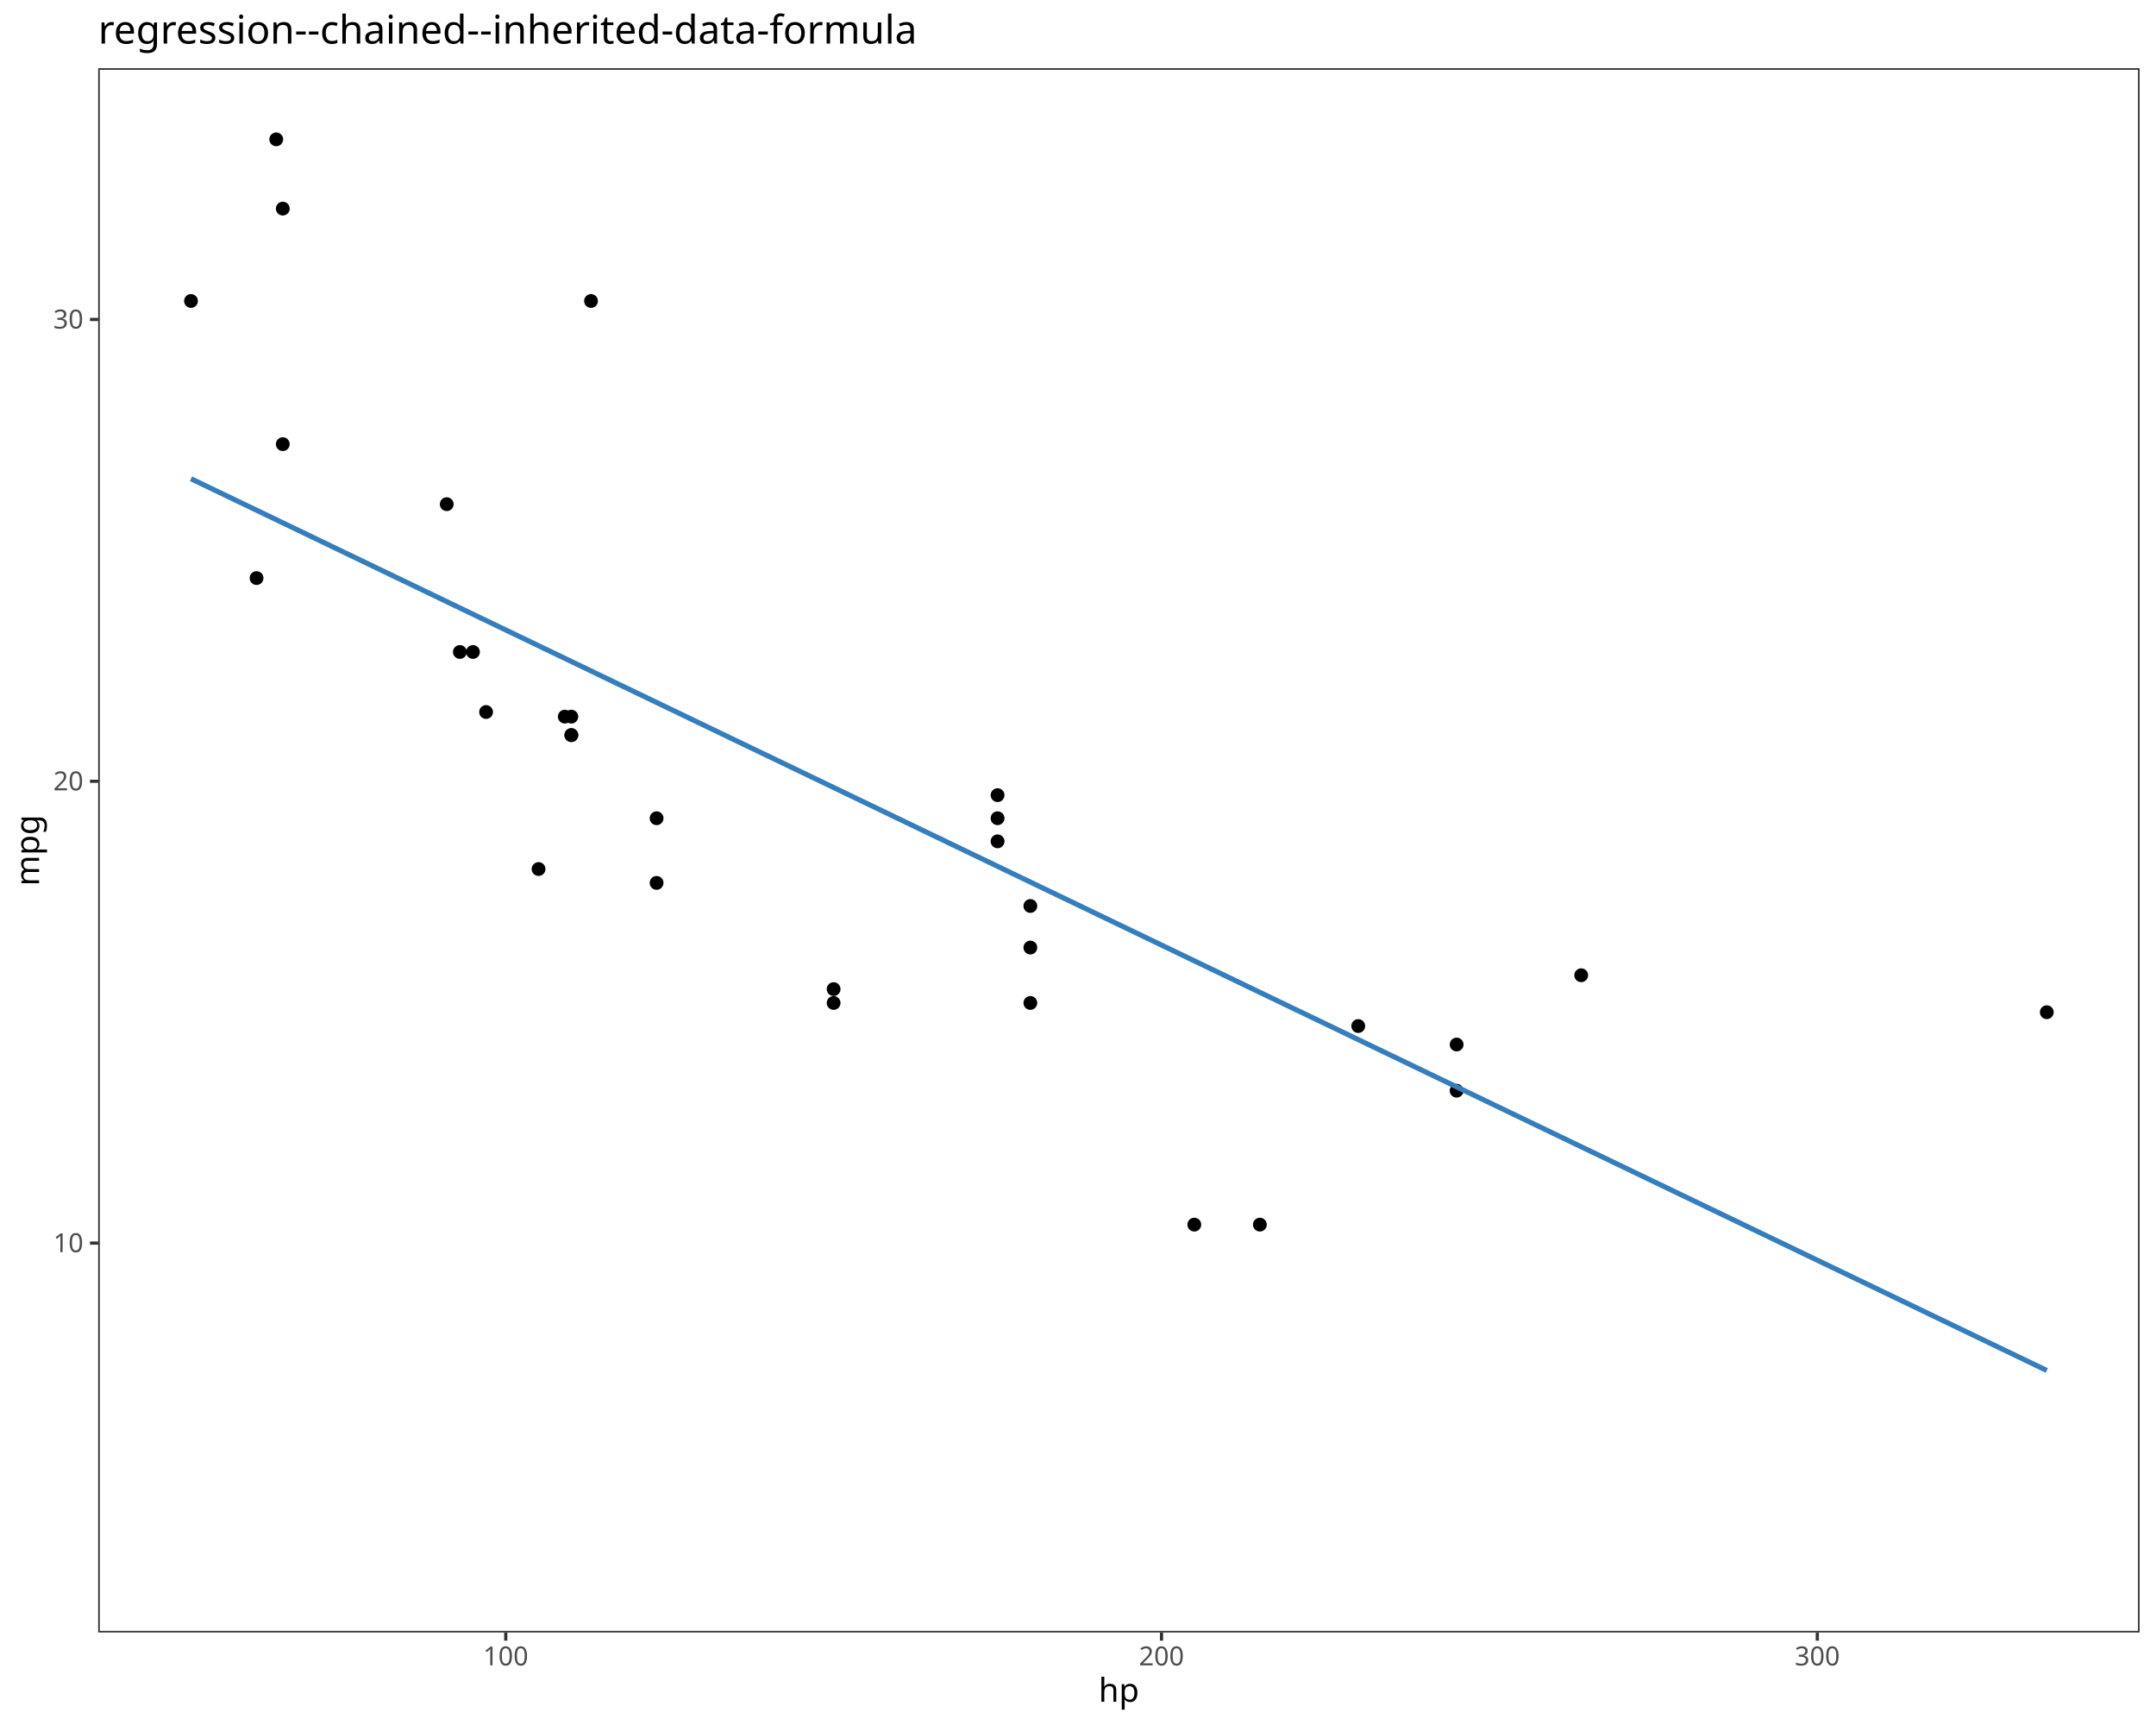
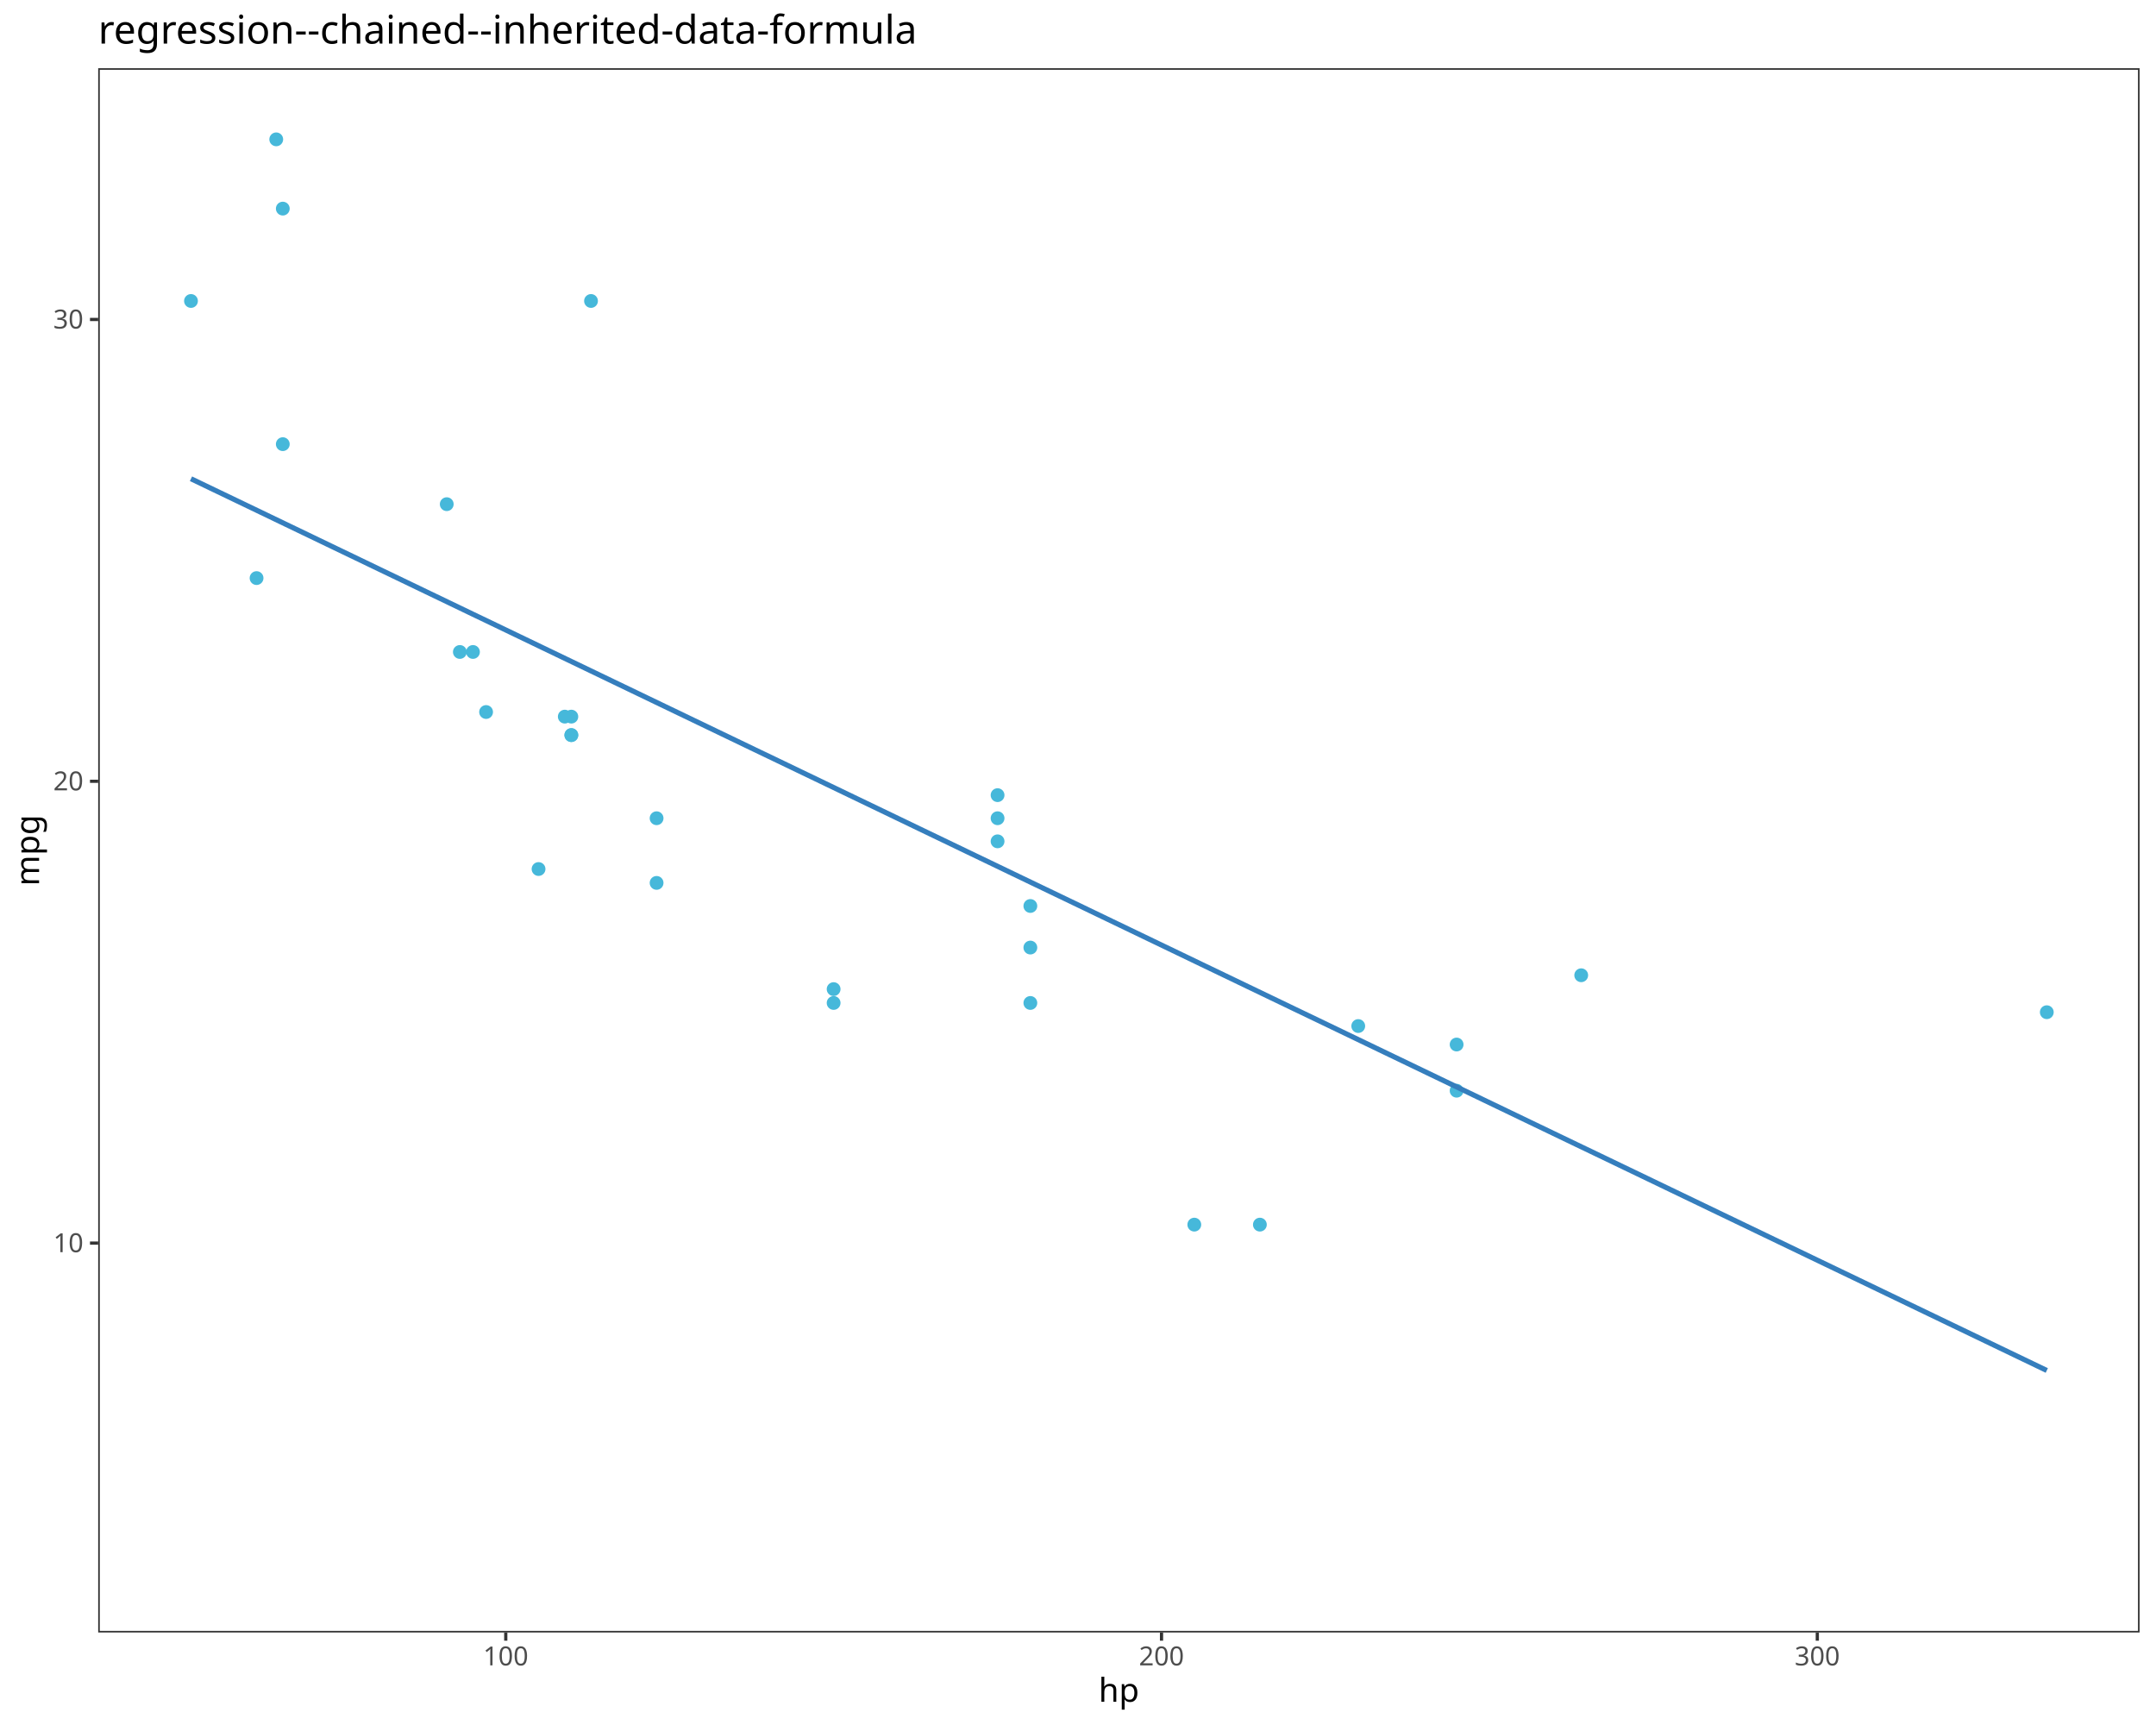
<svg xmlns="http://www.w3.org/2000/svg" class="svglite" data-engine-version="2.0" width="720.00pt" height="576.00pt" viewBox="0 0 720.00 576.00">
  <defs>
    <style type="text/css">
    .svglite line, .svglite polyline, .svglite polygon, .svglite path, .svglite rect, .svglite circle {
      fill: none;
      stroke: #000000;
      stroke-linecap: round;
      stroke-linejoin: round;
      stroke-miterlimit: 10.00;
    }
  </style>
  </defs>
  <rect width="100%" height="100%" style="stroke: none; fill: #FFFFFF;" />
  <defs>
    <clipPath id="cpMC4wMHw3MjAuMDB8MC4wMHw1NzYuMDA=">
      <rect x="0.00" y="0.00" width="720.00" height="576.00" />
    </clipPath>
  </defs>
  <g clip-path="url(#cpMC4wMHw3MjAuMDB8MC4wMHw1NzYuMDA=)">
    <rect x="0.00" y="0.00" width="720.00" height="576.00" style="stroke-width: 1.07; stroke: #FFFFFF; fill: #FFFFFF;" />
  </g>
  <defs>
    <clipPath id="cpMzIuNzl8NzE0LjUyfDIyLjc4fDU0NS4xMQ==">
      <rect x="32.79" y="22.78" width="681.73" height="522.33" />
    </clipPath>
  </defs>
  <g clip-path="url(#cpMzIuNzl8NzE0LjUyfDIyLjc4fDU0NS4xMQ==)">
    <rect x="32.79" y="22.78" width="681.73" height="522.33" style="stroke-width: 1.07; stroke: none; fill: #FFFFFF;" />
-     <circle cx="190.80" cy="245.46" r="1.95" style="stroke-width: 0.71; fill: #000000;" />
-     <circle cx="190.80" cy="245.46" r="1.95" style="stroke-width: 0.71; fill: #000000;" />
-     <circle cx="153.57" cy="217.70" r="1.95" style="stroke-width: 0.71; fill: #000000;" />
-     <circle cx="190.80" cy="239.29" r="1.95" style="stroke-width: 0.71; fill: #000000;" />
-     <circle cx="333.14" cy="280.93" r="1.95" style="stroke-width: 0.71; fill: #000000;" />
-     <circle cx="179.85" cy="290.18" r="1.95" style="stroke-width: 0.71; fill: #000000;" />
-     <circle cx="486.44" cy="348.78" r="1.95" style="stroke-width: 0.71; fill: #000000;" />
-     <circle cx="85.68" cy="193.03" r="1.95" style="stroke-width: 0.71; fill: #000000;" />
-     <circle cx="157.95" cy="217.70" r="1.95" style="stroke-width: 0.71; fill: #000000;" />
-     <circle cx="219.27" cy="273.22" r="1.95" style="stroke-width: 0.71; fill: #000000;" />
-     <circle cx="219.27" cy="294.81" r="1.95" style="stroke-width: 0.71; fill: #000000;" />
-     <circle cx="344.09" cy="316.40" r="1.95" style="stroke-width: 0.71; fill: #000000;" />
-     <circle cx="344.09" cy="302.52" r="1.95" style="stroke-width: 0.71; fill: #000000;" />
-     <circle cx="344.09" cy="334.90" r="1.95" style="stroke-width: 0.71; fill: #000000;" />
-     <circle cx="398.84" cy="408.92" r="1.95" style="stroke-width: 0.71; fill: #000000;" />
-     <circle cx="420.74" cy="408.92" r="1.95" style="stroke-width: 0.71; fill: #000000;" />
-     <circle cx="453.59" cy="342.61" r="1.95" style="stroke-width: 0.71; fill: #000000;" />
-     <circle cx="94.44" cy="69.66" r="1.95" style="stroke-width: 0.71; fill: #000000;" />
-     <circle cx="63.78" cy="100.50" r="1.95" style="stroke-width: 0.71; fill: #000000;" />
-     <circle cx="92.25" cy="46.53" r="1.95" style="stroke-width: 0.71; fill: #000000;" />
-     <circle cx="162.33" cy="237.75" r="1.95" style="stroke-width: 0.71; fill: #000000;" />
-     <circle cx="278.39" cy="330.28" r="1.95" style="stroke-width: 0.71; fill: #000000;" />
-     <circle cx="278.39" cy="334.90" r="1.95" style="stroke-width: 0.71; fill: #000000;" />
-     <circle cx="486.44" cy="364.20" r="1.95" style="stroke-width: 0.71; fill: #000000;" />
-     <circle cx="333.14" cy="273.22" r="1.95" style="stroke-width: 0.71; fill: #000000;" />
-     <circle cx="94.44" cy="148.31" r="1.95" style="stroke-width: 0.71; fill: #000000;" />
-     <circle cx="149.19" cy="168.35" r="1.95" style="stroke-width: 0.71; fill: #000000;" />
-     <circle cx="197.37" cy="100.50" r="1.95" style="stroke-width: 0.71; fill: #000000;" />
-     <circle cx="528.05" cy="325.65" r="1.95" style="stroke-width: 0.71; fill: #000000;" />
-     <circle cx="333.14" cy="265.51" r="1.95" style="stroke-width: 0.71; fill: #000000;" />
-     <circle cx="683.53" cy="337.99" r="1.95" style="stroke-width: 0.71; fill: #000000;" />
-     <circle cx="188.61" cy="239.29" r="1.95" style="stroke-width: 0.71; fill: #000000;" />
+     <circle cx="190.80" cy="245.46" r="1.95" style="stroke-width: 0.71; stroke: #46B8DA; fill: #46B8DA;" />
+     <circle cx="190.80" cy="245.46" r="1.95" style="stroke-width: 0.71; stroke: #46B8DA; fill: #46B8DA;" />
+     <circle cx="153.57" cy="217.70" r="1.95" style="stroke-width: 0.71; stroke: #46B8DA; fill: #46B8DA;" />
+     <circle cx="190.80" cy="239.29" r="1.95" style="stroke-width: 0.71; stroke: #46B8DA; fill: #46B8DA;" />
+     <circle cx="333.14" cy="280.93" r="1.95" style="stroke-width: 0.71; stroke: #46B8DA; fill: #46B8DA;" />
+     <circle cx="179.85" cy="290.18" r="1.95" style="stroke-width: 0.71; stroke: #46B8DA; fill: #46B8DA;" />
+     <circle cx="486.44" cy="348.78" r="1.95" style="stroke-width: 0.71; stroke: #46B8DA; fill: #46B8DA;" />
+     <circle cx="85.68" cy="193.03" r="1.95" style="stroke-width: 0.71; stroke: #46B8DA; fill: #46B8DA;" />
+     <circle cx="157.95" cy="217.70" r="1.95" style="stroke-width: 0.71; stroke: #46B8DA; fill: #46B8DA;" />
+     <circle cx="219.27" cy="273.22" r="1.95" style="stroke-width: 0.71; stroke: #46B8DA; fill: #46B8DA;" />
+     <circle cx="219.27" cy="294.81" r="1.95" style="stroke-width: 0.71; stroke: #46B8DA; fill: #46B8DA;" />
+     <circle cx="344.09" cy="316.40" r="1.95" style="stroke-width: 0.71; stroke: #46B8DA; fill: #46B8DA;" />
+     <circle cx="344.09" cy="302.52" r="1.95" style="stroke-width: 0.71; stroke: #46B8DA; fill: #46B8DA;" />
+     <circle cx="344.09" cy="334.90" r="1.95" style="stroke-width: 0.71; stroke: #46B8DA; fill: #46B8DA;" />
+     <circle cx="398.84" cy="408.92" r="1.95" style="stroke-width: 0.71; stroke: #46B8DA; fill: #46B8DA;" />
+     <circle cx="420.74" cy="408.92" r="1.95" style="stroke-width: 0.71; stroke: #46B8DA; fill: #46B8DA;" />
+     <circle cx="453.59" cy="342.61" r="1.95" style="stroke-width: 0.71; stroke: #46B8DA; fill: #46B8DA;" />
+     <circle cx="94.44" cy="69.66" r="1.95" style="stroke-width: 0.71; stroke: #46B8DA; fill: #46B8DA;" />
+     <circle cx="63.78" cy="100.50" r="1.95" style="stroke-width: 0.71; stroke: #46B8DA; fill: #46B8DA;" />
+     <circle cx="92.25" cy="46.53" r="1.95" style="stroke-width: 0.71; stroke: #46B8DA; fill: #46B8DA;" />
+     <circle cx="162.33" cy="237.75" r="1.95" style="stroke-width: 0.71; stroke: #46B8DA; fill: #46B8DA;" />
+     <circle cx="278.39" cy="330.28" r="1.95" style="stroke-width: 0.71; stroke: #46B8DA; fill: #46B8DA;" />
+     <circle cx="278.39" cy="334.90" r="1.95" style="stroke-width: 0.71; stroke: #46B8DA; fill: #46B8DA;" />
+     <circle cx="486.44" cy="364.20" r="1.95" style="stroke-width: 0.71; stroke: #46B8DA; fill: #46B8DA;" />
+     <circle cx="333.14" cy="273.22" r="1.95" style="stroke-width: 0.71; stroke: #46B8DA; fill: #46B8DA;" />
+     <circle cx="94.44" cy="148.31" r="1.95" style="stroke-width: 0.71; stroke: #46B8DA; fill: #46B8DA;" />
+     <circle cx="149.19" cy="168.35" r="1.95" style="stroke-width: 0.71; stroke: #46B8DA; fill: #46B8DA;" />
+     <circle cx="197.37" cy="100.50" r="1.95" style="stroke-width: 0.71; stroke: #46B8DA; fill: #46B8DA;" />
+     <circle cx="528.05" cy="325.65" r="1.95" style="stroke-width: 0.71; stroke: #46B8DA; fill: #46B8DA;" />
+     <circle cx="333.14" cy="265.51" r="1.95" style="stroke-width: 0.71; stroke: #46B8DA; fill: #46B8DA;" />
+     <circle cx="683.53" cy="337.99" r="1.95" style="stroke-width: 0.71; stroke: #46B8DA; fill: #46B8DA;" />
+     <circle cx="188.61" cy="239.29" r="1.95" style="stroke-width: 0.71; stroke: #46B8DA; fill: #46B8DA;" />
    <polyline points="63.78,159.86 71.63,163.63 79.47,167.39 87.32,171.16 95.16,174.93 103.01,178.70 110.85,182.47 118.70,186.24 126.54,190.01 134.39,193.78 142.23,197.55 150.08,201.32 157.92,205.09 165.77,208.85 173.61,212.62 181.46,216.39 189.30,220.16 197.15,223.93 204.99,227.70 212.84,231.47 220.68,235.24 228.53,239.01 236.37,242.78 244.22,246.55 252.06,250.32 259.91,254.08 267.75,257.85 275.60,261.62 283.44,265.39 291.29,269.16 299.13,272.93 306.97,276.70 314.82,280.47 322.66,284.24 330.51,288.01 338.35,291.78 346.20,295.55 354.04,299.31 361.89,303.08 369.73,306.85 377.58,310.62 385.42,314.39 393.27,318.16 401.11,321.93 408.96,325.70 416.80,329.47 424.65,333.24 432.49,337.01 440.34,340.77 448.18,344.54 456.03,348.31 463.87,352.08 471.72,355.85 479.56,359.62 487.41,363.39 495.25,367.16 503.10,370.93 510.94,374.70 518.79,378.47 526.63,382.24 534.48,386.00 542.32,389.77 550.17,393.54 558.01,397.31 565.86,401.08 573.70,404.85 581.55,408.62 589.39,412.39 597.24,416.16 605.08,419.93 612.93,423.70 620.77,427.46 628.62,431.23 636.46,435.00 644.31,438.77 652.15,442.54 660.00,446.31 667.84,450.08 675.69,453.85 683.53,457.62 " style="stroke-width: 1.71; stroke: #357EBD; stroke-linecap: butt;" />
    <rect x="32.79" y="22.78" width="681.73" height="522.33" style="stroke-width: 1.07; stroke: #333333;" />
  </g>
  <g clip-path="url(#cpMC4wMHw3MjAuMDB8MC4wMHw1NzYuMDA=)">
    <text x="27.86" y="418.12" text-anchor="end" style="font-size: 8.80px; fill: #4D4D4D; font-family: sans;" textLength="9.79px" lengthAdjust="spacingAndGlyphs">10</text>
    <text x="27.86" y="263.91" text-anchor="end" style="font-size: 8.80px; fill: #4D4D4D; font-family: sans;" textLength="9.79px" lengthAdjust="spacingAndGlyphs">20</text>
    <text x="27.86" y="109.70" text-anchor="end" style="font-size: 8.80px; fill: #4D4D4D; font-family: sans;" textLength="9.79px" lengthAdjust="spacingAndGlyphs">30</text>
    <polyline points="30.05,415.09 32.79,415.09 " style="stroke-width: 1.07; stroke: #333333; stroke-linecap: butt;" />
    <polyline points="30.05,260.88 32.79,260.88 " style="stroke-width: 1.07; stroke: #333333; stroke-linecap: butt;" />
    <polyline points="30.05,106.67 32.79,106.67 " style="stroke-width: 1.07; stroke: #333333; stroke-linecap: butt;" />
    <polyline points="168.90,547.85 168.90,545.11 " style="stroke-width: 1.07; stroke: #333333; stroke-linecap: butt;" />
    <polyline points="387.89,547.85 387.89,545.11 " style="stroke-width: 1.07; stroke: #333333; stroke-linecap: butt;" />
    <polyline points="606.89,547.85 606.89,545.11 " style="stroke-width: 1.07; stroke: #333333; stroke-linecap: butt;" />
    <text x="168.90" y="556.10" text-anchor="middle" style="font-size: 8.80px; fill: #4D4D4D; font-family: sans;" textLength="14.68px" lengthAdjust="spacingAndGlyphs">100</text>
    <text x="387.89" y="556.10" text-anchor="middle" style="font-size: 8.80px; fill: #4D4D4D; font-family: sans;" textLength="14.68px" lengthAdjust="spacingAndGlyphs">200</text>
    <text x="606.89" y="556.10" text-anchor="middle" style="font-size: 8.80px; fill: #4D4D4D; font-family: sans;" textLength="14.68px" lengthAdjust="spacingAndGlyphs">300</text>
    <text x="373.66" y="568.24" text-anchor="middle" style="font-size: 11.00px; font-family: sans;" textLength="12.24px" lengthAdjust="spacingAndGlyphs">hp</text>
    <text transform="translate(13.05,283.95) rotate(-90)" text-anchor="middle" style="font-size: 11.00px; font-family: sans;" textLength="21.40px" lengthAdjust="spacingAndGlyphs">mpg</text>
    <text x="32.79" y="14.56" style="font-size: 13.20px; font-family: sans;" textLength="254.60px" lengthAdjust="spacingAndGlyphs">regression--chained--inherited-data-formula</text>
  </g>
</svg>
